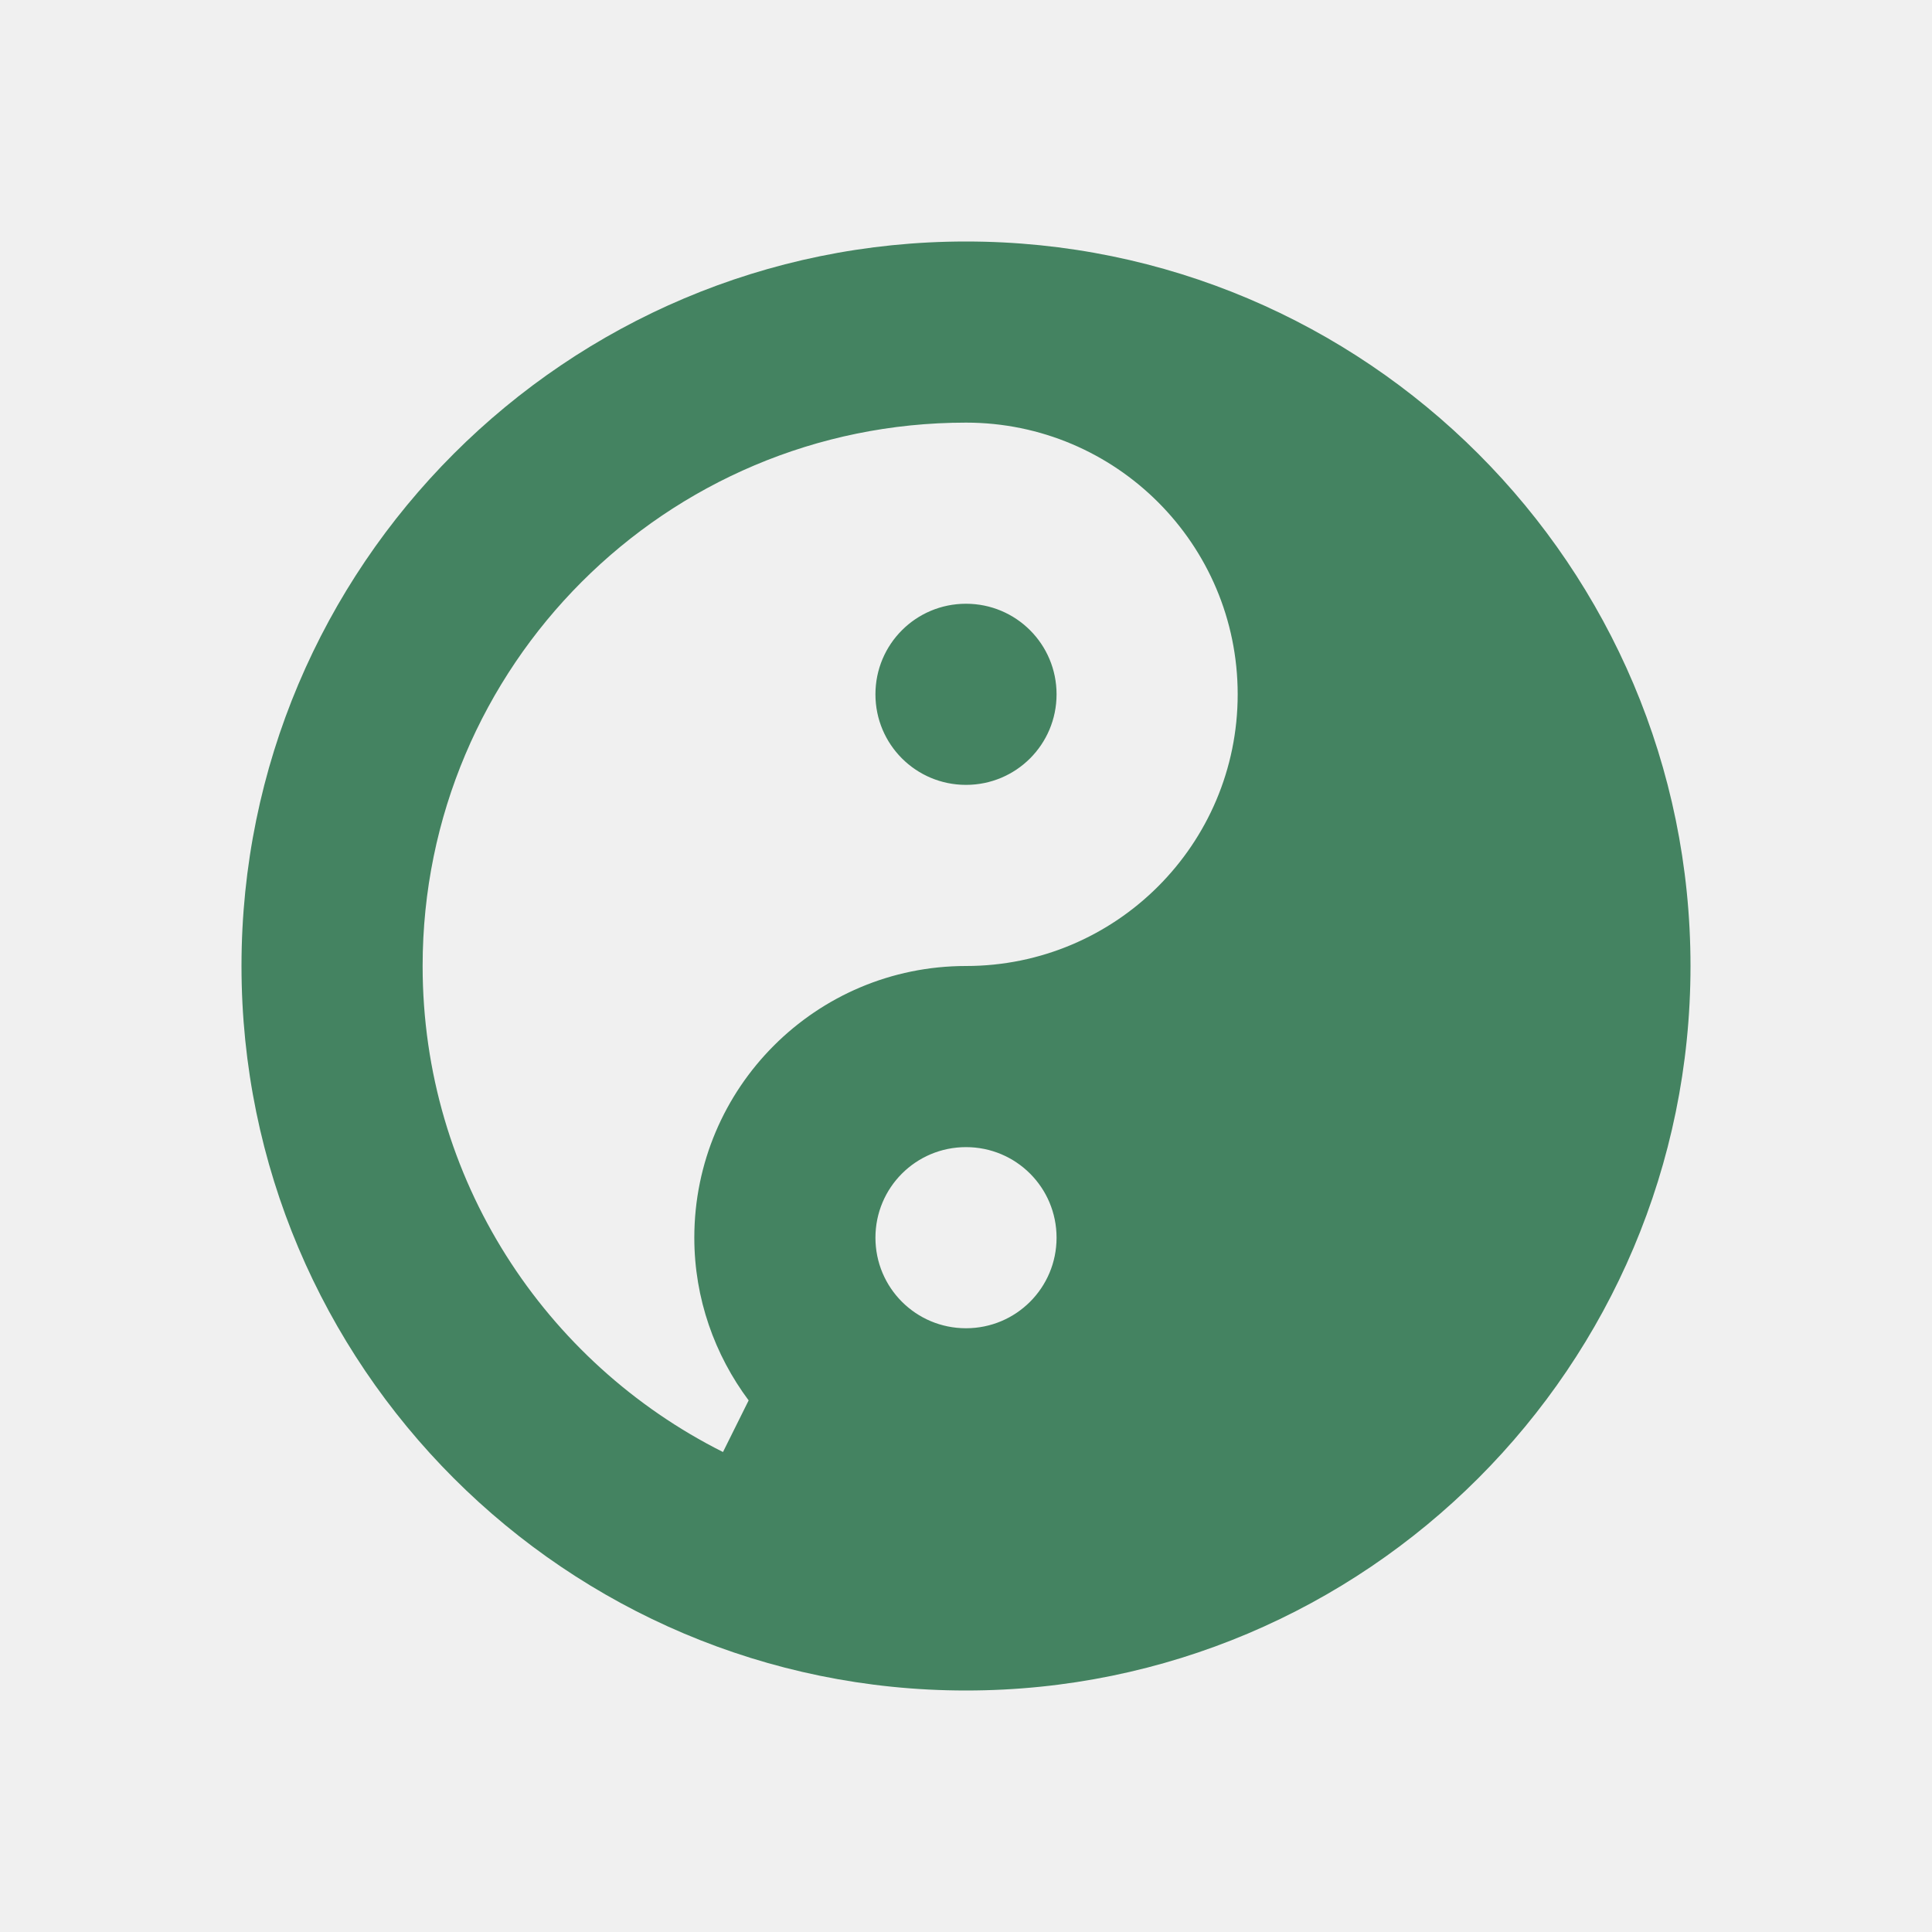
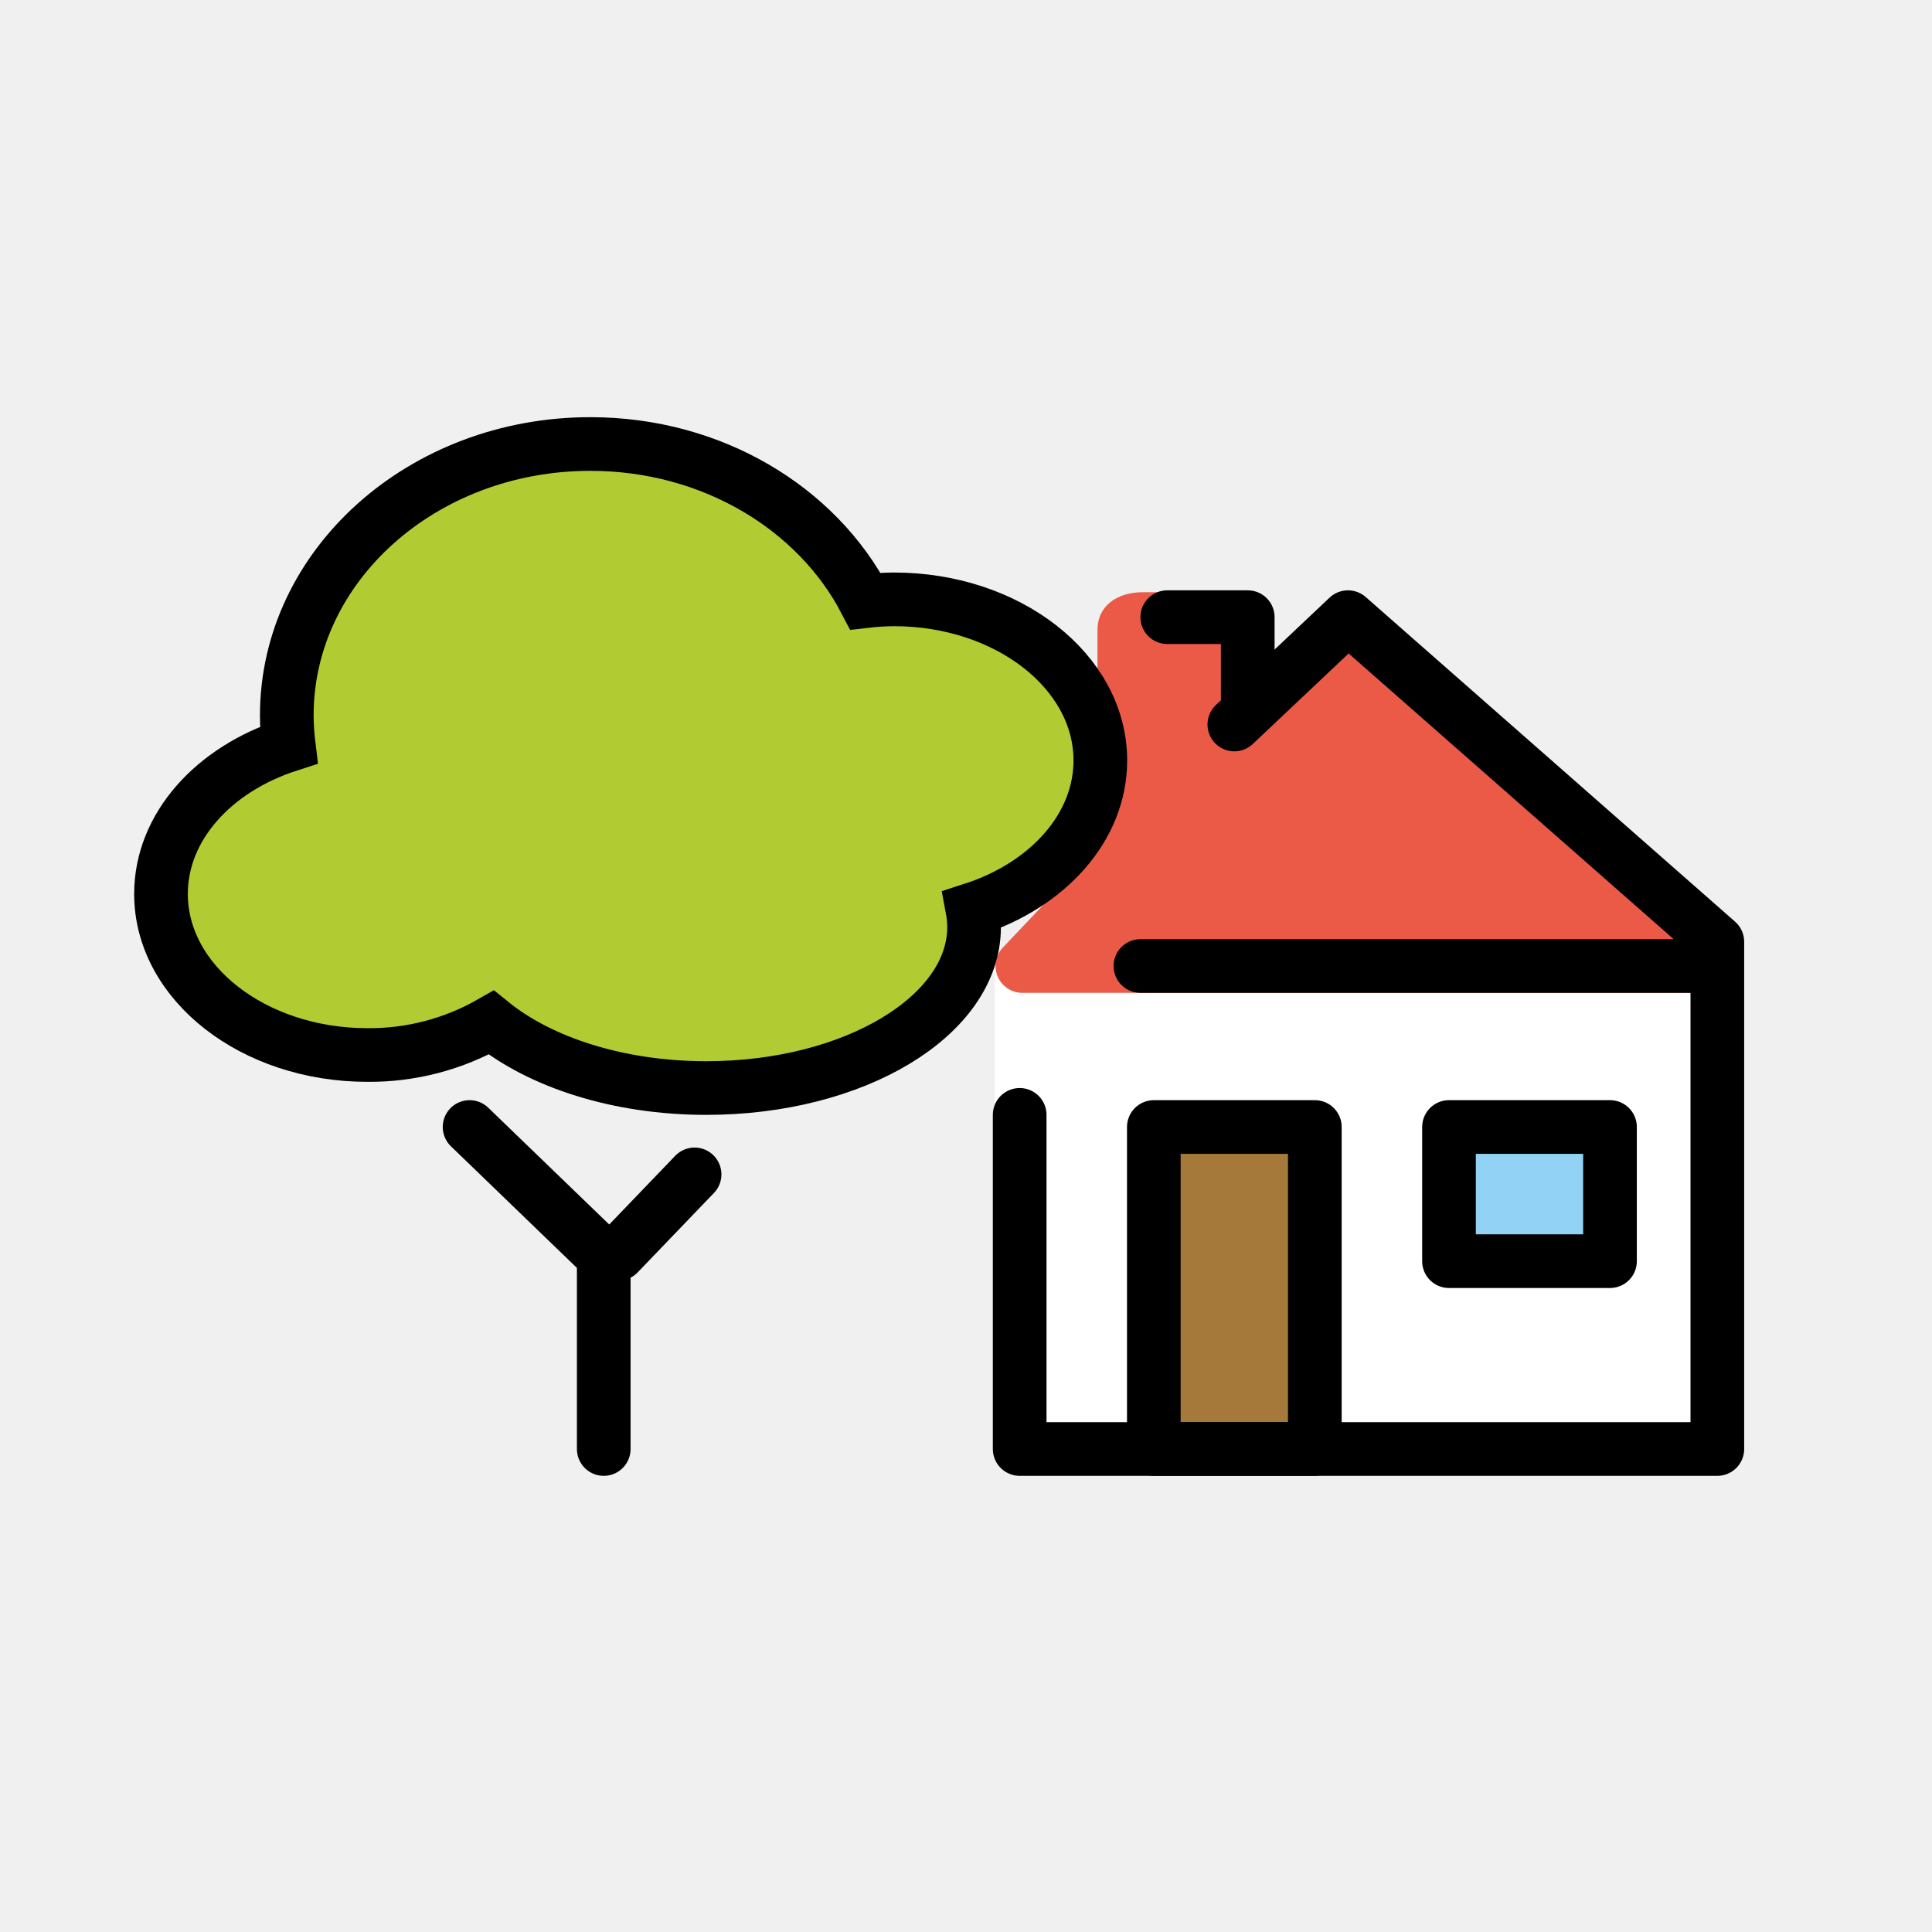
- <svg xmlns="http://www.w3.org/2000/svg" viewBox="0 0 64 64">
-   <defs fill="#448361" />
-   <path d="m32,8c-13.25,0-24,10.75-24,24s10.75,24,24,24,24-10.75,24-24-10.75-24-24-24Zm0,36c-1.66,0-3-1.34-3-3s1.34-3,3-3,3,1.34,3,3-1.34,3-3,3Zm0-12c-4.97,0-9,4.03-9,9,0,2.02.68,3.89,1.8,5.39l-.85,1.71c-5.9-2.96-9.95-9.05-9.95-16.1,0-9.94,8.06-18,18-18,4.97,0,9,4.03,9,9s-4.03,9-9,9Zm3-9c0,1.66-1.34,3-3,3s-3-1.34-3-3,1.34-3,3-3,3,1.34,3,3Z" fill="#448361" />
+ <svg xmlns="http://www.w3.org/2000/svg" id="emoji" viewBox="0 0 72 72" version="1.1">
+   <g id="color">
+     <rect x="37.075" y="36.053" width="26.884" height="18.114" fill="#FFFFFF" />
+     <polygon fill="#EA5A47" stroke="#EA5A47" stroke-linecap="round" stroke-linejoin="round" stroke-miterlimit="10" stroke-width="2" points="50.235,23.2 38.1,36 63.5,36" />
+     <path fill="#EA5A47" d="M47.3,26l-6.4,6.059v-8.573c0-0.931,0.755-1.416,1.686-1.416h3.028 c0.931,0,1.686,0.485,1.686,1.416C47.3,23.486,47.3,26,47.3,26z" />
+     <rect x="43" y="42" width="6" height="12" fill="#A57939" />
+     <rect x="54" y="42" width="6" height="5" fill="#92D3F5" />
+     <path fill="#B1CC33" d="M41.006,28.339c0-3.312-3.445-6.003-7.694-6.003c-0.355,0.003-0.71,0.025-1.062,0.066 c-1.8-3.455-5.707-5.855-10.25-5.855c-6.248,0-11.312,4.529-11.312,10.114c0.001,0.369,0.025,0.738,0.07,1.104 C7.966,28.666,6,30.81,6,33.314c0,3.312,3.445,6.003,7.694,6.003c1.615,0.014,3.206-0.402,4.614-1.207 c1.818,1.477,4.726,2.438,8.015,2.438c5.511,0,9.978-2.688,9.978-6.003c-0.001-0.219-0.021-0.438-0.061-0.653 C39.036,32.99,41.006,30.845,41.006,28.339z" />
+   </g>
+   <g id="hair" />
+   <g id="skin" />
+   <g id="skin-shadow" />
+   <g id="line">
+     <polyline fill="none" stroke="#000000" stroke-linecap="round" stroke-linejoin="round" stroke-miterlimit="10" stroke-width="2" points="46,27 50.235,23 64,35.098 64,54 38,54 38,41.548" />
+     <rect x="43" y="42" width="6" height="12" fill="none" stroke="#000000" stroke-linecap="round" stroke-linejoin="round" stroke-miterlimit="10" stroke-width="2" />
+     <rect x="54" y="42" width="6" height="5" fill="none" stroke="#000000" stroke-linecap="round" stroke-linejoin="round" stroke-miterlimit="10" stroke-width="2" />
+     <polyline fill="none" stroke="#000000" stroke-linecap="round" stroke-linejoin="round" stroke-miterlimit="10" stroke-width="2" points="43.5,23 46.5,23 46.5,26" />
+     <path fill="none" stroke="#000000" stroke-miterlimit="10" stroke-width="2" d="M31.245,39.34" />
+     <polyline fill="none" stroke="#000000" stroke-linecap="round" stroke-linejoin="round" stroke-width="2" points="22.5,54 22.5,46.827 17.5,42" />
+     <line x1="23.041" x2="25.885" y1="46.727" y2="43.766" fill="none" stroke="#000000" stroke-linecap="round" stroke-linejoin="round" stroke-width="2" />
+     <path fill="none" stroke="#000000" stroke-linecap="round" stroke-miterlimit="10" stroke-width="2" d="M41.006,28.339 c0-3.312-3.445-6.003-7.694-6.003c-0.355,0.003-0.71,0.025-1.062,0.066c-1.8-3.455-5.707-5.855-10.25-5.855 c-6.248,0-11.312,4.529-11.312,10.114c0.001,0.369,0.025,0.738,0.07,1.104C7.966,28.666,6,30.81,6,33.314 c0,3.312,3.445,6.003,7.694,6.003c1.615,0.014,3.206-0.402,4.614-1.207c1.818,1.477,4.726,2.438,8.015,2.438 c5.511,0,9.978-2.688,9.978-6.003c-0.001-0.219-0.021-0.438-0.061-0.653 C39.036,32.99,41.006,30.845,41.006,28.339z" />
+     <line x1="63.5" x2="42.5" y1="36" y2="36" fill="none" stroke="#000000" stroke-linecap="round" stroke-linejoin="round" stroke-miterlimit="10" stroke-width="2" />
+   </g>
</svg>
